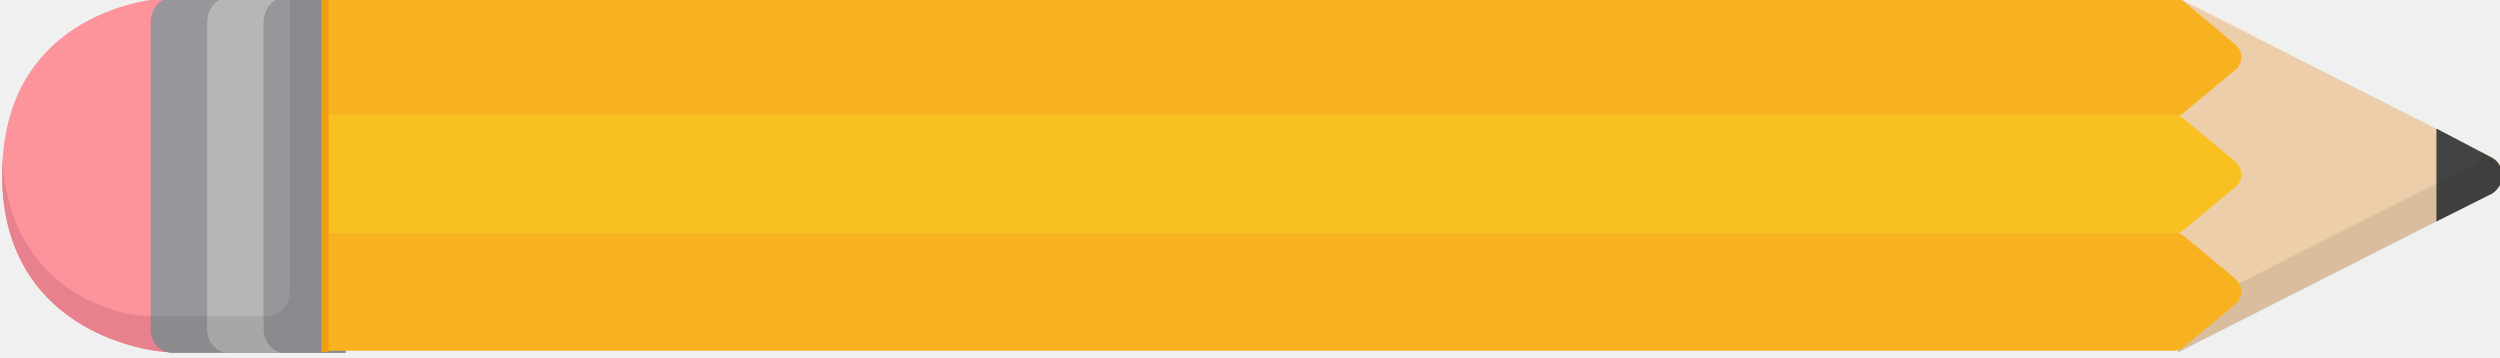
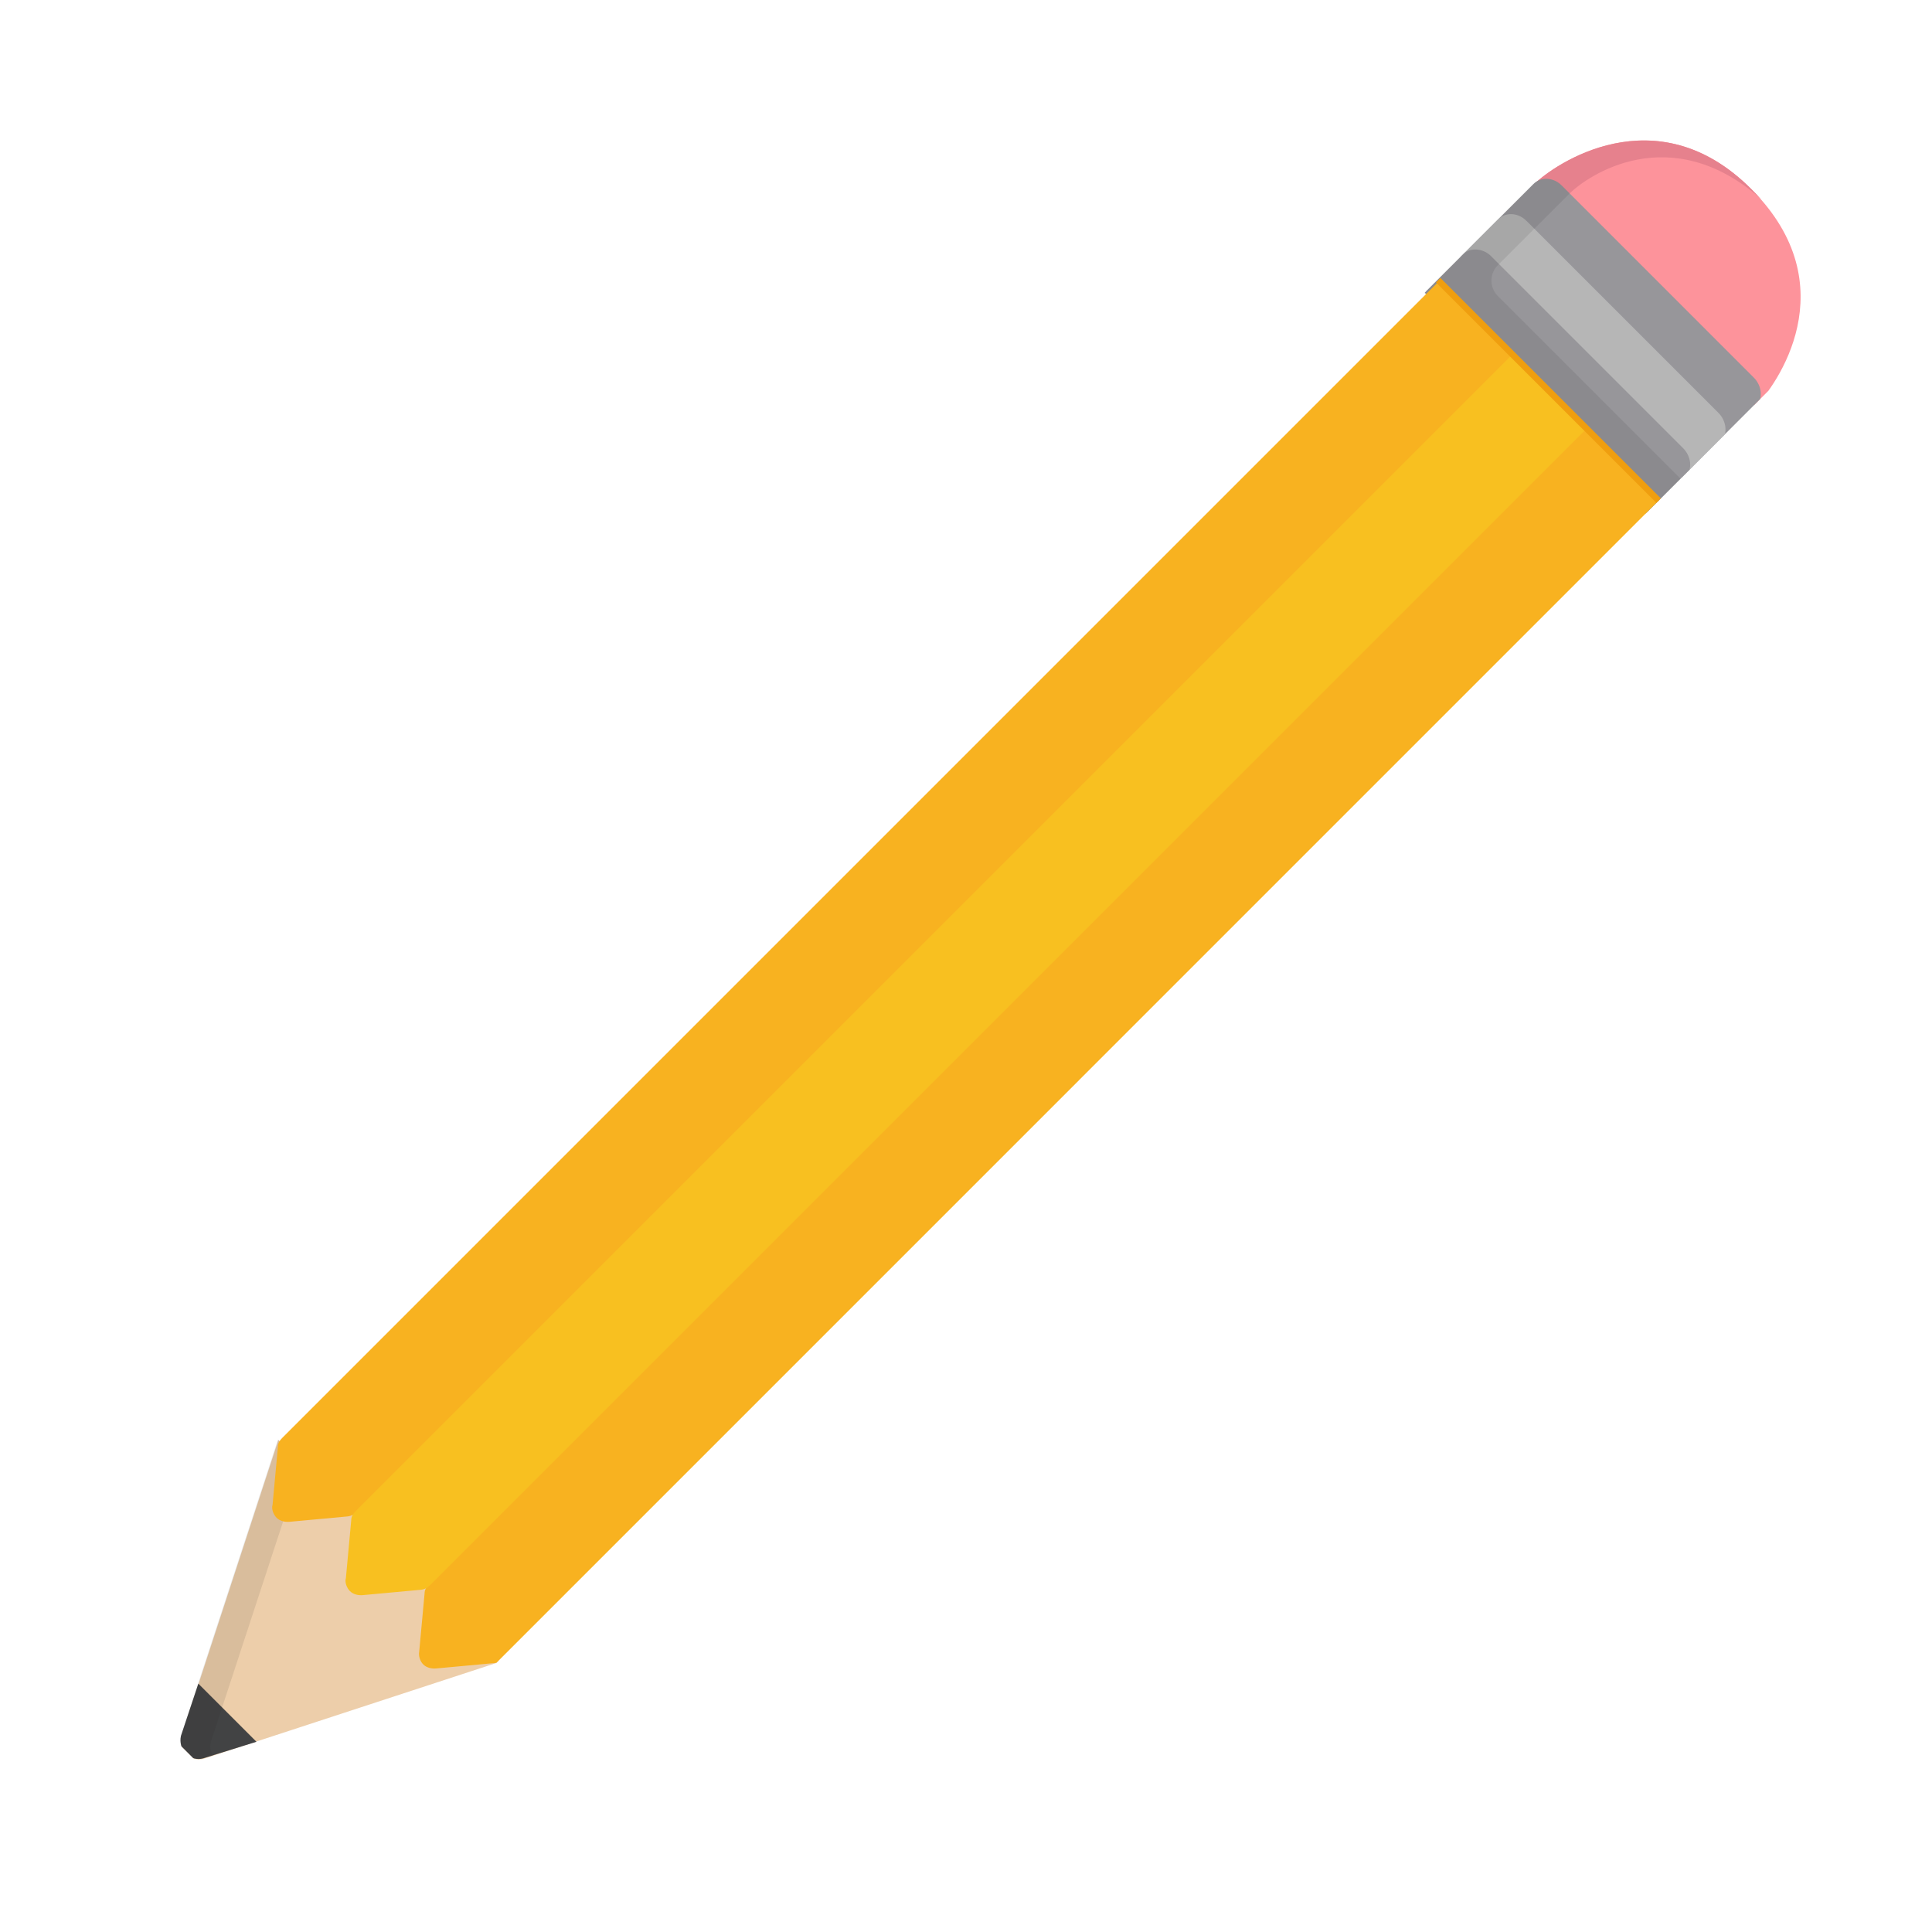
- <svg xmlns="http://www.w3.org/2000/svg" version="1.1" id="레이어_1" x="0px" y="0px" width="350px" height="50px" viewBox="0 0 350 50" style="enable-background:new 0 0 350 50;" xml:space="preserve">
-   <style type="text/css">
- 
- 	.st0{fill:#E6818D;}
- 	.st1{fill:#B6B6B6;}
- 	.st2{fill:#1C1C1C;}
- 	.st3{fill:#EDCEAA;}
- 	.st4{fill:#EF9E0F;enable-background:new    ;}
- 	.st5{fill:#F8B220;}
- 	.st6{fill:#F8C020;}
- 	.st7{fill:#97969A;}
- 	.st8{fill:#FD939B;}
- 	.st9{opacity:0.1;}
- 	.st10{fill:#424344;}
- 
- </style>
-   <g>
-     <path class="st8" d="M0.3,24.5C0.3,2.7,19.7-0.3,24.1-0.3v49.6C19.7,49.3,0.3,45.8,0.3,24.5z" />
-     <g>
-       <path class="st0" d="M0.3,24.5c0-0.8,0-1.6,0-2.3c1.2,19.2,16.8,22.1,20.9,22.1l2.8,5C19.7,49.3,0.3,45.8,0.3,24.5z" />
+ <svg xmlns="http://www.w3.org/2000/svg" width="420" height="420" viewBox="0 0 420 420" fill="none">
+   <rect width="420" height="420" fill="white" />
+   <g clip-path="url(#clip0_72_17)">
+     <path d="M380.688 41.077C401.877 62.266 385.937 84.039 381.66 88.315L333.449 40.105C337.726 35.828 359.985 20.374 380.688 41.077Z" fill="#FD939B" />
+     <path d="M380.688 41.077C381.465 41.855 382.243 42.632 382.923 43.312C363.095 25.817 345.113 38.161 341.128 42.146L333.547 40.008C337.726 35.828 359.985 20.374 380.688 41.077Z" fill="#E6818D" />
+     <path d="M339.476 40.299L381.271 82.095C383.021 83.844 383.312 86.663 381.854 88.121L365.914 104.061L317.606 55.754L333.352 40.008C335.005 38.355 337.726 38.55 339.476 40.299Z" fill="#97969A" />
+     <path d="M331.797 47.978L373.592 89.773C375.342 91.523 375.633 94.342 374.175 95.8L358.332 111.643L310.025 63.336L325.673 47.687C327.326 46.034 330.047 46.229 331.797 47.978Z" fill="#B6B6B6" />
+     <path d="M324.119 55.657L365.914 97.452C367.663 99.202 367.955 102.02 366.497 103.478L358.041 111.935L309.733 63.627L318.189 55.171C319.55 53.81 322.369 53.907 324.119 55.657Z" fill="#97969A" />
+     <g opacity="0.1">
+       <path d="M339.476 40.299L341.225 42.049L341.128 42.146L325.576 57.698C323.827 59.447 323.73 62.461 325.576 64.307L365.622 104.353L357.943 112.032L309.636 63.724L333.352 40.008C335.005 38.355 337.726 38.55 339.476 40.299Z" fill="#1C1C1C" />
    </g>
-     <path class="st7" d="M21.1,46.1v-43c0-1.8,1.3-3.4,2.8-3.4h16.4v49.7H24.1C22.4,49.4,21.1,47.9,21.1,46.1z" />
-     <path class="st1" d="M29,46.1v-43c0-1.8,1.3-3.4,2.8-3.4h16.3v49.7H32C30.3,49.4,29,47.9,29,46.1z" />
-     <path class="st7" d="M36.9,46.1v-43c0-1.8,1.3-3.4,2.8-3.4h8.7v49.7h-8.7C38.3,49.4,36.9,47.9,36.9,46.1z" />
-     <g class="st9">
-       <path class="st2" d="M21.1,46.1v-1.8h0.1h16c1.8,0,3.4-1.5,3.4-3.4V-0.3h7.9v49.7H24.1C22.4,49.4,21.1,47.9,21.1,46.1z" />
+     <path d="M108.727 361.248L44.285 382.34C42.924 382.729 41.563 382.34 40.494 381.271C39.522 380.299 39.133 378.938 39.425 377.48L60.517 313.038L108.727 361.248Z" fill="#EDCEAA" />
+     <path d="M44.188 382.243C42.827 382.632 41.466 382.243 40.397 381.174C39.425 380.202 39.036 378.841 39.328 377.383L43.118 366.011L55.754 378.646L44.188 382.243Z" fill="#424344" />
+     <g opacity="0.1">
+       <path d="M65.668 318.189L45.84 378.646C45.645 379.618 45.645 380.785 46.326 381.659L44.187 382.243C42.827 382.631 41.466 382.243 40.397 381.173C39.425 380.201 39.036 378.841 39.328 377.383L60.419 312.94L65.668 318.189Z" fill="#1C1C1C" />
    </g>
-     <path class="st3" d="M304.9-0.3l44,22.3c0.9,0.5,1.4,1.4,1.4,2.5l0,0c0,1-0.5,1.9-1.4,2.5l-44,22.3V-0.3z" />
-     <g>
-       <path class="st10" d="M348.9,22.1c0.9,0.5,1.4,1.4,1.4,2.5l0,0c0,1-0.5,1.9-1.4,2.5l-7.8,3.9V18L348.9,22.1z" />
-     </g>
-     <g class="st9">
-       <path class="st2" d="M304.9,44l41.3-20.9c0.6-0.4,1.2-1,1.3-1.8l1.4,0.8c0.9,0.5,1.4,1.4,1.4,2.5l0,0c0,1-0.5,1.9-1.4,2.5    l-44,22.3V44z" />
-     </g>
-     <path class="st5" d="M45.4,31.7h256.2c3.1,0.8,3.6,0.9,4.1,1.3l7.1,5.9c0.6,0.5,1,1.2,1,1.9s-0.4,1.6-1,1.9l-7.1,5.9   c-0.4,0.4-0.9,0.5-1.5,0.5H45.4V31.7z" />
-     <path class="st5" d="M45.4-0.3h258.8c0.5,0,1,0.1,1.5,0.5l7.1,5.9c0.6,0.5,1,1.2,1,1.9s-0.4,1.5-1,1.9l-7.1,5.9   c-0.4,0.4-0.9,0.5-1.5,0.5H45.4V-0.3z" />
-     <path class="st6" d="M45.5,16.1h258.7c0.5,0,1,0.1,1.5,0.5l7.1,5.9c0.6,0.5,1,1.2,1,1.9s-0.4,1.6-1,1.9l-7.1,5.9   c-0.4,0.4-0.9,0.5-1.5,0.5H45.5V16.1z" />
-     <rect x="45" y="-0.3" class="st4" width="1" height="49.6" />
+     <path d="M329.853 77.915L80.831 326.937C77.04 329.172 76.457 329.561 75.582 329.658L62.947 330.825C61.877 330.922 60.808 330.63 60.128 329.95C59.447 329.27 58.962 328.006 59.253 327.131L60.419 314.496C60.419 313.718 60.808 313.135 61.392 312.552L312.941 61.002L329.853 77.915Z" fill="#F8B220" />
+     <path d="M360.957 109.019L109.407 360.568C108.922 361.054 108.338 361.442 107.464 361.54L94.828 362.706C93.759 362.803 92.689 362.512 92.009 361.831C91.329 361.151 90.94 359.984 91.134 359.012L92.301 346.377C92.301 345.599 92.689 345.016 93.273 344.433L344.822 92.884L360.957 109.019Z" fill="#F8B220" />
+     <path d="M344.919 93.175L93.467 344.627C92.981 345.113 92.398 345.502 91.523 345.599L78.887 346.765C77.818 346.863 76.749 346.571 76.069 345.891C75.388 345.21 74.902 343.947 75.194 343.072L76.36 330.436C76.36 329.659 76.749 329.075 77.332 328.492L328.784 77.04L344.919 93.175Z" fill="#F8C020" />
+     <path d="M360.373 109.602L361.345 108.63L313.135 60.42L312.163 61.392L360.373 109.602Z" fill="#EF9E0F" />
  </g>
+   <defs>
+     <clipPath id="clip0_72_17">
+       <rect width="481.107" height="68.73" fill="white" transform="translate(404.793 64.5991) rotate(135)" />
+     </clipPath>
+   </defs>
</svg>
